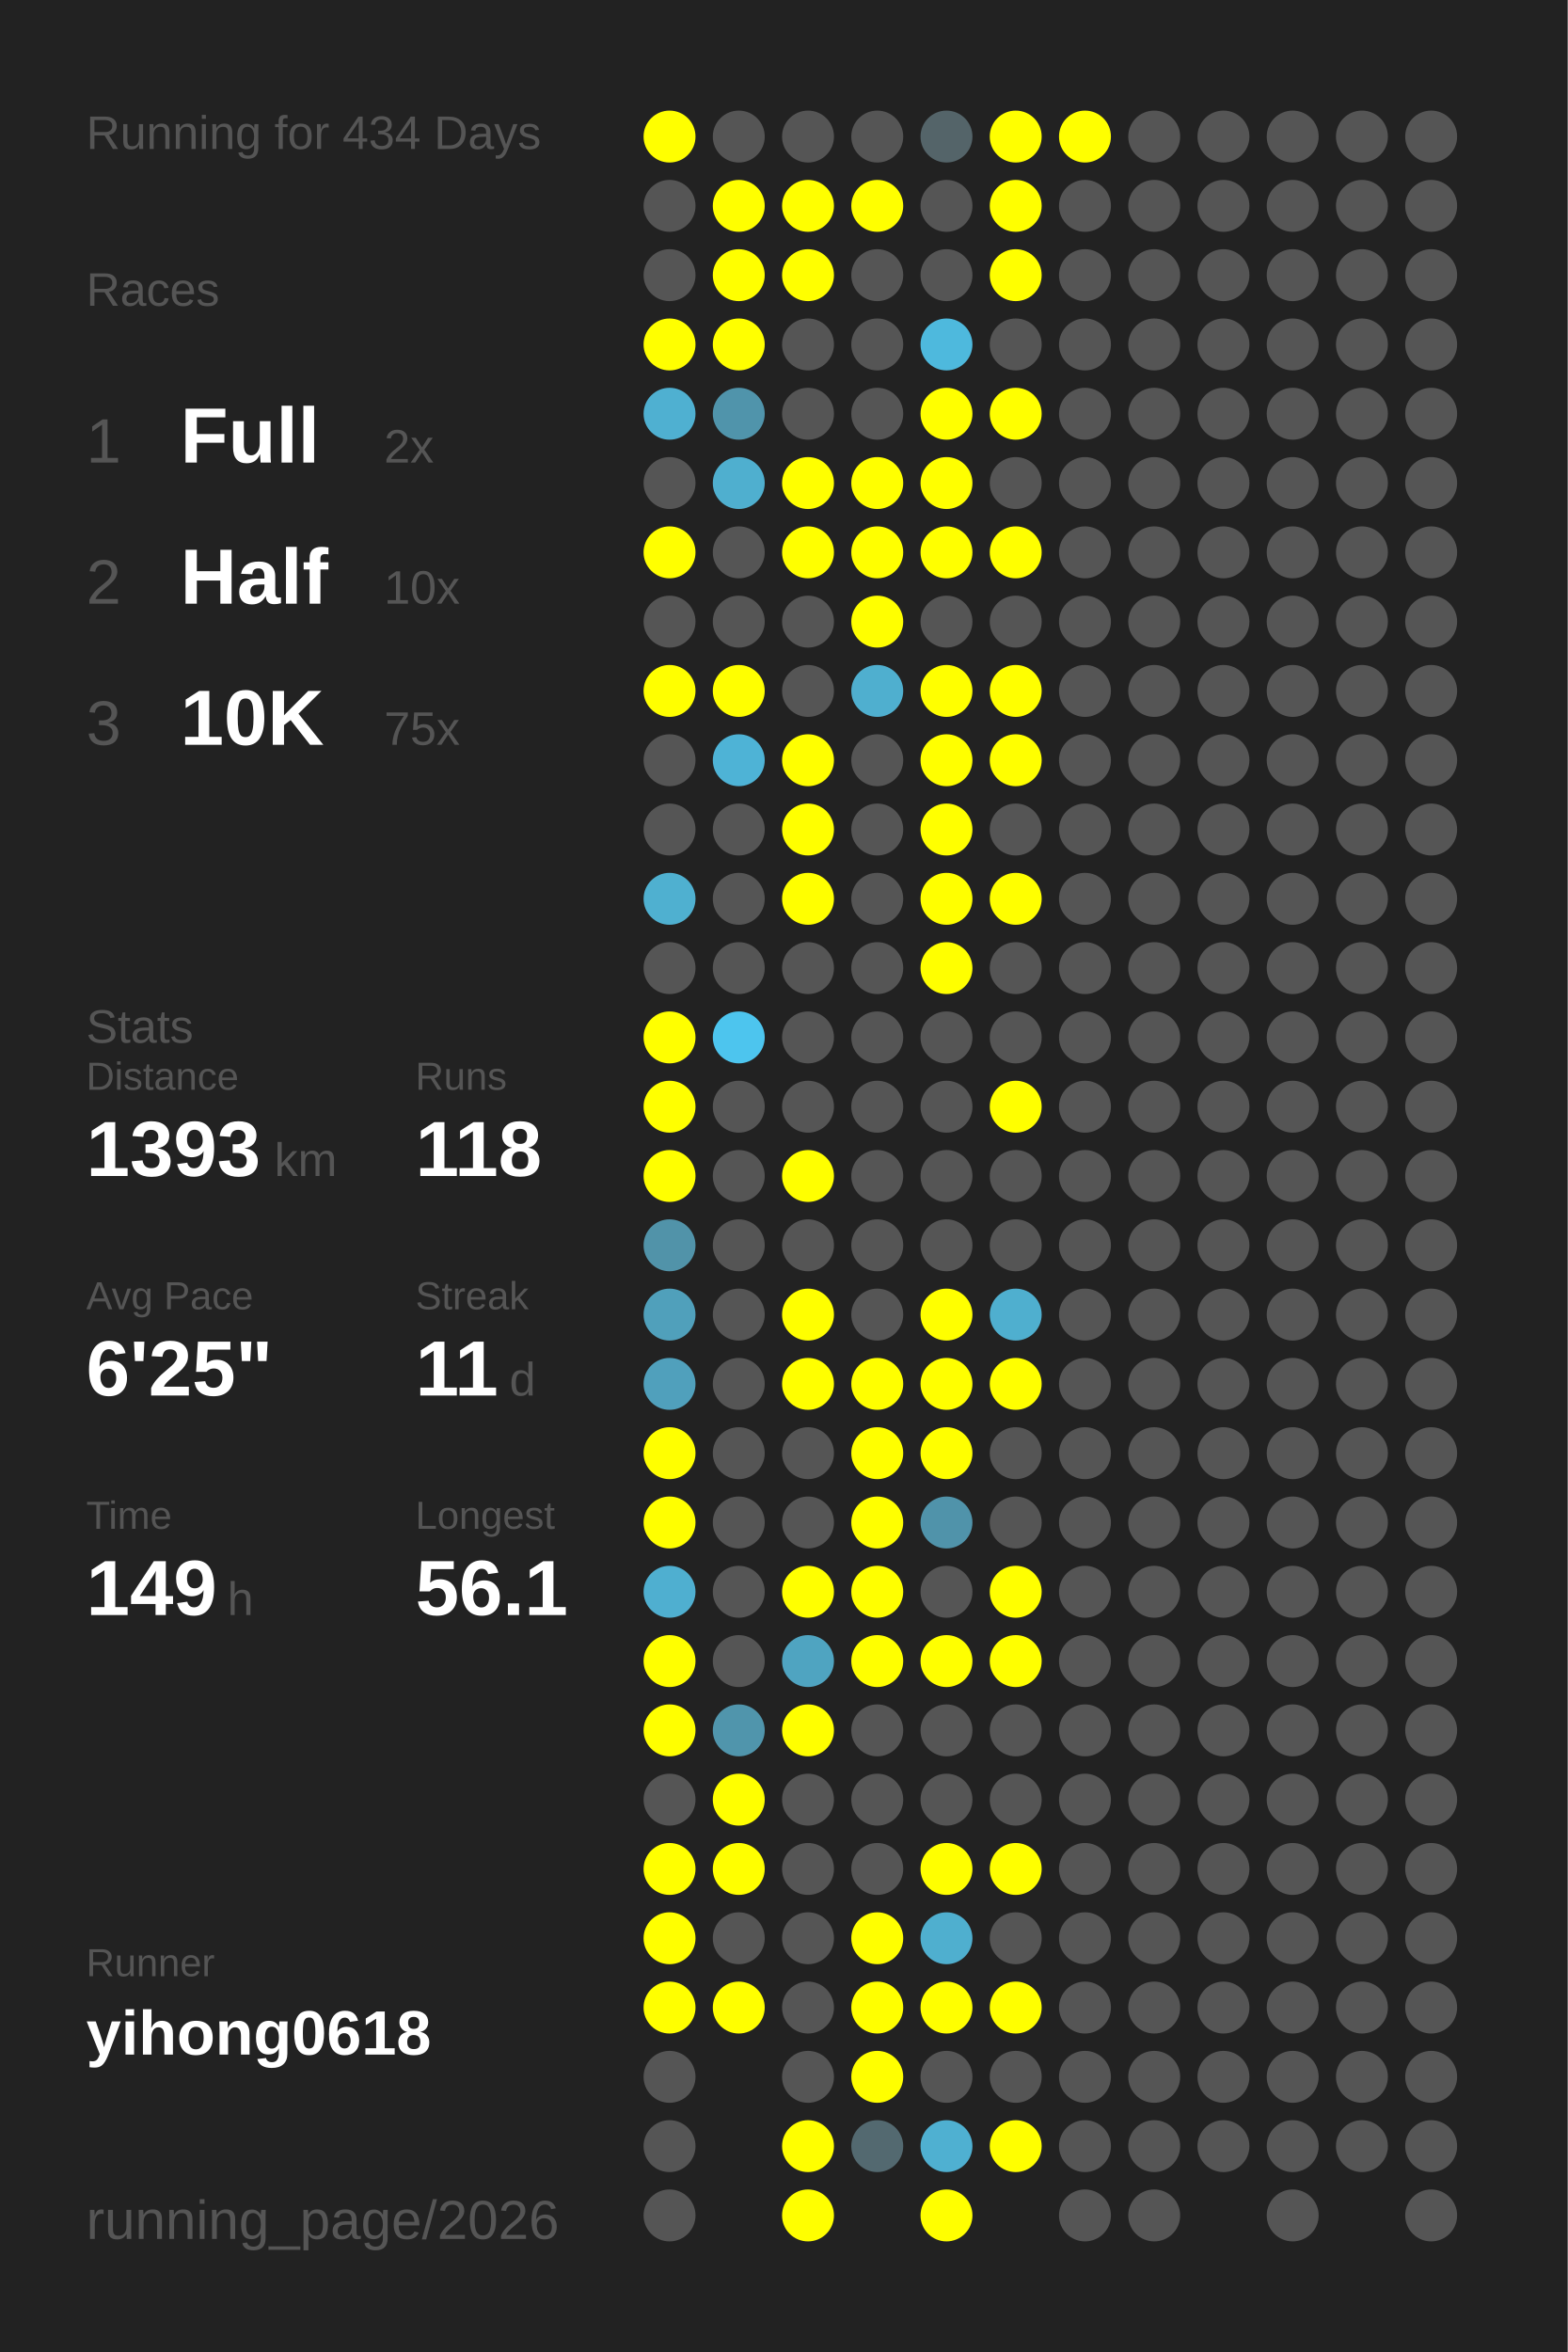
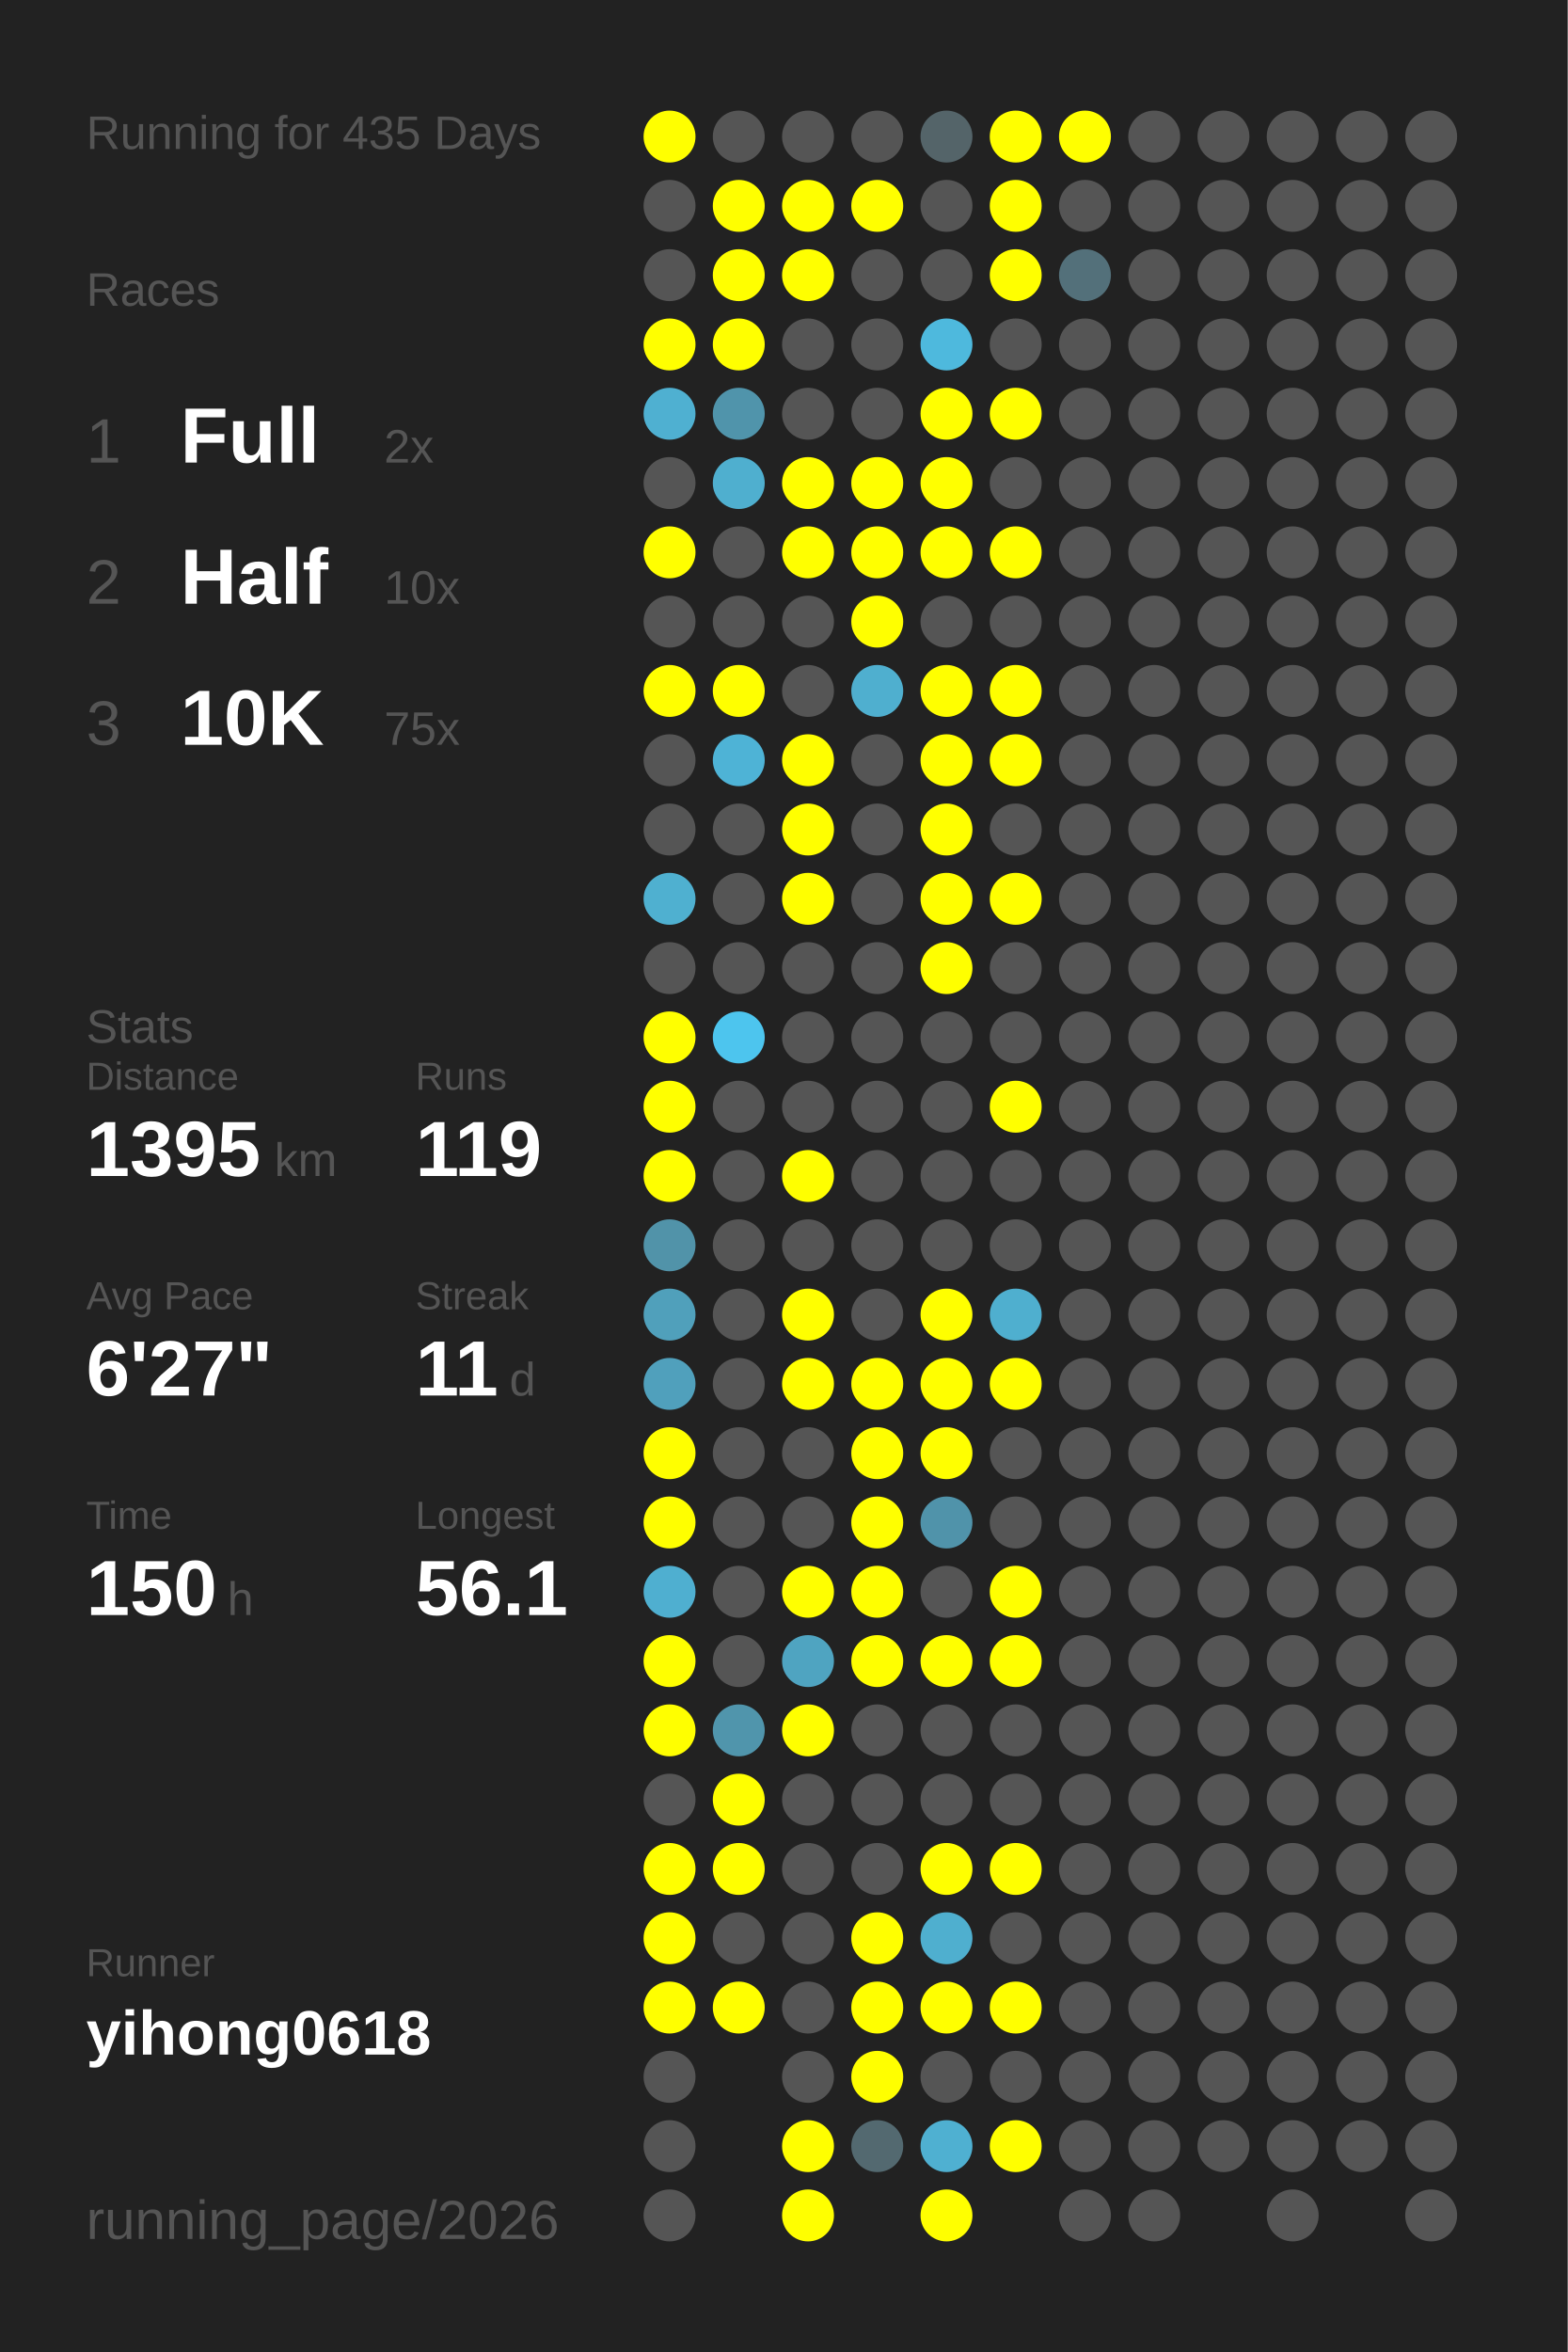
<svg xmlns="http://www.w3.org/2000/svg" baseProfile="full" height="300mm" version="1.1" viewBox="0,0,200,300" width="200mm">
  <defs />
  <rect fill="#222222" height="300" width="200" x="0" y="0" />
-   <text fill="#555555" style="font-size:6px; font-family:Arial;" x="11" y="19">Running for 434 Days</text>
+   <text fill="#555555" style="font-size:6px; font-family:Arial;" x="11" y="19">Running for 435 Days</text>
  <text fill="#555555" style="font-size:6px; font-family:Arial;" x="11" y="39">Races</text>
  <text fill="#555555" style="font-size:8px; font-family:Arial;" x="11" y="59">1</text>
  <text fill="#FFFFFF" style="font-size:10px; font-family:Arial; font-weight:bold;" x="23" y="59">Full</text>
  <text fill="#555555" style="font-size:6px; font-family:Arial;" x="49" y="59">2x</text>
  <text fill="#555555" style="font-size:8px; font-family:Arial;" x="11" y="77">2</text>
  <text fill="#FFFFFF" style="font-size:10px; font-family:Arial; font-weight:bold;" x="23" y="77">Half</text>
  <text fill="#555555" style="font-size:6px; font-family:Arial;" x="49" y="77">10x</text>
  <text fill="#555555" style="font-size:8px; font-family:Arial;" x="11" y="95">3</text>
  <text fill="#FFFFFF" style="font-size:10px; font-family:Arial; font-weight:bold;" x="23" y="95">10K</text>
  <text fill="#555555" style="font-size:6px; font-family:Arial;" x="49" y="95">75x</text>
  <text fill="#555555" style="font-size:6px; font-family:Arial;" x="11" y="133">Stats</text>
  <text fill="#555555" style="font-size:5px; font-family:Arial;" x="11" y="139">Distance</text>
-   <text fill="#FFFFFF" style="font-size:10px; font-family:Arial; font-weight:bold;" x="11" y="150">1393</text>
+   <text fill="#FFFFFF" style="font-size:10px; font-family:Arial; font-weight:bold;" x="11" y="150">1395</text>
  <text fill="#555555" style="font-size:6px; font-family:Arial;" x="35" y="150">km</text>
  <text fill="#555555" style="font-size:5px; font-family:Arial;" x="53" y="139">Runs</text>
-   <text fill="#FFFFFF" style="font-size:10px; font-family:Arial; font-weight:bold;" x="53" y="150">118</text>
+   <text fill="#FFFFFF" style="font-size:10px; font-family:Arial; font-weight:bold;" x="53" y="150">119</text>
  <text fill="#555555" style="font-size:5px; font-family:Arial;" x="11" y="167">Avg Pace</text>
-   <text fill="#FFFFFF" style="font-size:10px; font-family:Arial; font-weight:bold;" x="11" y="178">6'25"</text>
+   <text fill="#FFFFFF" style="font-size:10px; font-family:Arial; font-weight:bold;" x="11" y="178">6'27"</text>
  <text fill="#555555" style="font-size:5px; font-family:Arial;" x="53" y="167">Streak</text>
  <text fill="#FFFFFF" style="font-size:10px; font-family:Arial; font-weight:bold;" x="53" y="178">11</text>
  <text fill="#555555" style="font-size:6px; font-family:Arial;" x="65" y="178">d</text>
  <text fill="#555555" style="font-size:5px; font-family:Arial;" x="11" y="195">Time</text>
-   <text fill="#FFFFFF" style="font-size:10px; font-family:Arial; font-weight:bold;" x="11" y="206">149</text>
+   <text fill="#FFFFFF" style="font-size:10px; font-family:Arial; font-weight:bold;" x="11" y="206">150</text>
  <text fill="#555555" style="font-size:6px; font-family:Arial;" x="29" y="206">h</text>
  <text fill="#555555" style="font-size:5px; font-family:Arial;" x="53" y="195">Longest</text>
  <text fill="#FFFFFF" style="font-size:10px; font-family:Arial; font-weight:bold;" x="53" y="206">56.1</text>
  <text fill="#555555" style="font-size:5px; font-family:Arial;" x="11" y="252.065">Runner</text>
  <text fill="#FFFFFF" style="font-size:8px; font-family:Arial; font-weight:bold;" x="11" y="262.065">yihong0618</text>
  <text fill="#555555" style="font-size:7px; font-family:Arial;" x="11" y="285.581">running_page/2026</text>
  <circle cx="85.417" cy="17.419" fill="#FFFF00" r="3.312" />
  <circle cx="85.417" cy="26.258" fill="#555555" r="3.312" />
  <circle cx="85.417" cy="35.097" fill="#555555" r="3.312" />
  <circle cx="85.417" cy="43.935" fill="#FFFF00" r="3.312" />
  <circle cx="85.417" cy="52.774" fill="#4fb0d1" r="3.312" />
  <circle cx="85.417" cy="61.613" fill="#555555" r="3.312" />
  <circle cx="85.417" cy="70.452" fill="#FFFF00" r="3.312" />
  <circle cx="85.417" cy="79.29" fill="#555555" r="3.312" />
  <circle cx="85.417" cy="88.129" fill="#FFFF00" r="3.312" />
  <circle cx="85.417" cy="96.968" fill="#555555" r="3.312" />
  <circle cx="85.417" cy="105.806" fill="#555555" r="3.312" />
  <circle cx="85.417" cy="114.645" fill="#4fb0d0" r="3.312" />
  <circle cx="85.417" cy="123.484" fill="#555555" r="3.312" />
  <circle cx="85.417" cy="132.323" fill="#FFFF00" r="3.312" />
  <circle cx="85.417" cy="141.161" fill="#FFFF00" r="3.312" />
  <circle cx="85.417" cy="150" fill="#FFFF00" r="3.312" />
  <circle cx="85.417" cy="158.839" fill="#5193a9" r="3.312" />
  <circle cx="85.417" cy="167.677" fill="#50a0bb" r="3.312" />
  <circle cx="85.417" cy="176.516" fill="#50a0bc" r="3.312" />
  <circle cx="85.417" cy="185.355" fill="#FFFF00" r="3.312" />
  <circle cx="85.417" cy="194.194" fill="#FFFF00" r="3.312" />
  <circle cx="85.417" cy="203.032" fill="#4fafd0" r="3.312" />
  <circle cx="85.417" cy="211.871" fill="#FFFF00" r="3.312" />
  <circle cx="85.417" cy="220.71" fill="#FFFF00" r="3.312" />
  <circle cx="85.417" cy="229.548" fill="#555555" r="3.312" />
  <circle cx="85.417" cy="238.387" fill="#FFFF00" r="3.312" />
  <circle cx="85.417" cy="247.226" fill="#FFFF00" r="3.312" />
  <circle cx="85.417" cy="256.065" fill="#FFFF00" r="3.312" />
  <circle cx="85.417" cy="264.903" fill="#555555" r="3.312" />
  <circle cx="85.417" cy="273.742" fill="#555555" r="3.312" />
  <circle cx="85.417" cy="282.581" fill="#555555" r="3.312" />
  <circle cx="94.25" cy="17.419" fill="#555555" r="3.312" />
  <circle cx="94.25" cy="26.258" fill="#FFFF00" r="3.312" />
  <circle cx="94.25" cy="35.097" fill="#FFFF00" r="3.312" />
  <circle cx="94.25" cy="43.935" fill="#FFFF00" r="3.312" />
  <circle cx="94.25" cy="52.774" fill="#5094ab" r="3.312" />
  <circle cx="94.25" cy="61.613" fill="#4fafcf" r="3.312" />
  <circle cx="94.25" cy="70.452" fill="#555555" r="3.312" />
  <circle cx="94.25" cy="79.29" fill="#555555" r="3.312" />
  <circle cx="94.25" cy="88.129" fill="#FFFF00" r="3.312" />
  <circle cx="94.25" cy="96.968" fill="#4eb3d6" r="3.312" />
  <circle cx="94.25" cy="105.806" fill="#555555" r="3.312" />
  <circle cx="94.25" cy="114.645" fill="#555555" r="3.312" />
  <circle cx="94.25" cy="123.484" fill="#555555" r="3.312" />
  <circle cx="94.25" cy="132.323" fill="#4dc5ee" r="3.312" />
  <circle cx="94.25" cy="141.161" fill="#555555" r="3.312" />
  <circle cx="94.25" cy="150" fill="#555555" r="3.312" />
  <circle cx="94.25" cy="158.839" fill="#555555" r="3.312" />
  <circle cx="94.25" cy="167.677" fill="#555555" r="3.312" />
  <circle cx="94.25" cy="176.516" fill="#555555" r="3.312" />
  <circle cx="94.25" cy="185.355" fill="#555555" r="3.312" />
  <circle cx="94.25" cy="194.194" fill="#555555" r="3.312" />
  <circle cx="94.25" cy="203.032" fill="#555555" r="3.312" />
  <circle cx="94.25" cy="211.871" fill="#555555" r="3.312" />
  <circle cx="94.25" cy="220.71" fill="#5095ac" r="3.312" />
  <circle cx="94.25" cy="229.548" fill="#FFFF00" r="3.312" />
  <circle cx="94.25" cy="238.387" fill="#FFFF00" r="3.312" />
  <circle cx="94.25" cy="247.226" fill="#555555" r="3.312" />
  <circle cx="94.25" cy="256.065" fill="#FFFF00" r="3.312" />
  <circle cx="103.083" cy="17.419" fill="#555555" r="3.312" />
  <circle cx="103.083" cy="26.258" fill="#FFFF00" r="3.312" />
  <circle cx="103.083" cy="35.097" fill="#FFFF00" r="3.312" />
  <circle cx="103.083" cy="43.935" fill="#555555" r="3.312" />
  <circle cx="103.083" cy="52.774" fill="#555555" r="3.312" />
  <circle cx="103.083" cy="61.613" fill="#FFFF00" r="3.312" />
  <circle cx="103.083" cy="70.452" fill="#FFFF00" r="3.312" />
  <circle cx="103.083" cy="79.29" fill="#555555" r="3.312" />
  <circle cx="103.083" cy="88.129" fill="#555555" r="3.312" />
  <circle cx="103.083" cy="96.968" fill="#FFFF00" r="3.312" />
  <circle cx="103.083" cy="105.806" fill="#FFFF00" r="3.312" />
  <circle cx="103.083" cy="114.645" fill="#FFFF00" r="3.312" />
  <circle cx="103.083" cy="123.484" fill="#555555" r="3.312" />
  <circle cx="103.083" cy="132.323" fill="#555555" r="3.312" />
  <circle cx="103.083" cy="141.161" fill="#555555" r="3.312" />
  <circle cx="103.083" cy="150" fill="#FFFF00" r="3.312" />
  <circle cx="103.083" cy="158.839" fill="#555555" r="3.312" />
  <circle cx="103.083" cy="167.677" fill="#FFFF00" r="3.312" />
  <circle cx="103.083" cy="176.516" fill="#FFFF00" r="3.312" />
  <circle cx="103.083" cy="185.355" fill="#555555" r="3.312" />
  <circle cx="103.083" cy="194.194" fill="#555555" r="3.312" />
  <circle cx="103.083" cy="203.032" fill="#FFFF00" r="3.312" />
  <circle cx="103.083" cy="211.871" fill="#4fa4c1" r="3.312" />
  <circle cx="103.083" cy="220.71" fill="#FFFF00" r="3.312" />
  <circle cx="103.083" cy="229.548" fill="#555555" r="3.312" />
  <circle cx="103.083" cy="238.387" fill="#555555" r="3.312" />
  <circle cx="103.083" cy="247.226" fill="#555555" r="3.312" />
  <circle cx="103.083" cy="256.065" fill="#555555" r="3.312" />
  <circle cx="103.083" cy="264.903" fill="#555555" r="3.312" />
  <circle cx="103.083" cy="273.742" fill="#FFFF00" r="3.312" />
  <circle cx="103.083" cy="282.581" fill="#FFFF00" r="3.312" />
  <circle cx="111.917" cy="17.419" fill="#555555" r="3.312" />
  <circle cx="111.917" cy="26.258" fill="#FFFF00" r="3.312" />
  <circle cx="111.917" cy="35.097" fill="#555555" r="3.312" />
  <circle cx="111.917" cy="43.935" fill="#555555" r="3.312" />
  <circle cx="111.917" cy="52.774" fill="#555555" r="3.312" />
  <circle cx="111.917" cy="61.613" fill="#FFFF00" r="3.312" />
  <circle cx="111.917" cy="70.452" fill="#FFFF00" r="3.312" />
  <circle cx="111.917" cy="79.29" fill="#FFFF00" r="3.312" />
  <circle cx="111.917" cy="88.129" fill="#4fafcf" r="3.312" />
  <circle cx="111.917" cy="96.968" fill="#555555" r="3.312" />
  <circle cx="111.917" cy="105.806" fill="#555555" r="3.312" />
  <circle cx="111.917" cy="114.645" fill="#555555" r="3.312" />
  <circle cx="111.917" cy="123.484" fill="#555555" r="3.312" />
  <circle cx="111.917" cy="132.323" fill="#555555" r="3.312" />
  <circle cx="111.917" cy="141.161" fill="#555555" r="3.312" />
  <circle cx="111.917" cy="150" fill="#555555" r="3.312" />
  <circle cx="111.917" cy="158.839" fill="#555555" r="3.312" />
  <circle cx="111.917" cy="167.677" fill="#555555" r="3.312" />
  <circle cx="111.917" cy="176.516" fill="#FFFF00" r="3.312" />
  <circle cx="111.917" cy="185.355" fill="#FFFF00" r="3.312" />
  <circle cx="111.917" cy="194.194" fill="#FFFF00" r="3.312" />
  <circle cx="111.917" cy="203.032" fill="#FFFF00" r="3.312" />
  <circle cx="111.917" cy="211.871" fill="#FFFF00" r="3.312" />
  <circle cx="111.917" cy="220.71" fill="#555555" r="3.312" />
  <circle cx="111.917" cy="229.548" fill="#555555" r="3.312" />
  <circle cx="111.917" cy="238.387" fill="#555555" r="3.312" />
  <circle cx="111.917" cy="247.226" fill="#FFFF00" r="3.312" />
  <circle cx="111.917" cy="256.065" fill="#FFFF00" r="3.312" />
  <circle cx="111.917" cy="264.903" fill="#FFFF00" r="3.312" />
  <circle cx="111.917" cy="273.742" fill="#536970" r="3.312" />
  <circle cx="120.75" cy="17.419" fill="#546469" r="3.312" />
  <circle cx="120.75" cy="26.258" fill="#555555" r="3.312" />
  <circle cx="120.75" cy="35.097" fill="#555555" r="3.312" />
  <circle cx="120.75" cy="43.935" fill="#4eb9dd" r="3.312" />
  <circle cx="120.75" cy="52.774" fill="#FFFF00" r="3.312" />
  <circle cx="120.75" cy="61.613" fill="#FFFF00" r="3.312" />
  <circle cx="120.75" cy="70.452" fill="#FFFF00" r="3.312" />
  <circle cx="120.75" cy="79.29" fill="#555555" r="3.312" />
  <circle cx="120.75" cy="88.129" fill="#FFFF00" r="3.312" />
  <circle cx="120.75" cy="96.968" fill="#FFFF00" r="3.312" />
  <circle cx="120.75" cy="105.806" fill="#FFFF00" r="3.312" />
  <circle cx="120.75" cy="114.645" fill="#FFFF00" r="3.312" />
  <circle cx="120.75" cy="123.484" fill="#FFFF00" r="3.312" />
  <circle cx="120.75" cy="132.323" fill="#555555" r="3.312" />
  <circle cx="120.75" cy="141.161" fill="#555555" r="3.312" />
  <circle cx="120.75" cy="150" fill="#555555" r="3.312" />
  <circle cx="120.75" cy="158.839" fill="#555555" r="3.312" />
  <circle cx="120.75" cy="167.677" fill="#FFFF00" r="3.312" />
  <circle cx="120.75" cy="176.516" fill="#FFFF00" r="3.312" />
  <circle cx="120.75" cy="185.355" fill="#FFFF00" r="3.312" />
  <circle cx="120.75" cy="194.194" fill="#5093aa" r="3.312" />
  <circle cx="120.75" cy="203.032" fill="#555555" r="3.312" />
  <circle cx="120.75" cy="211.871" fill="#FFFF00" r="3.312" />
  <circle cx="120.75" cy="220.71" fill="#555555" r="3.312" />
  <circle cx="120.75" cy="229.548" fill="#555555" r="3.312" />
  <circle cx="120.75" cy="238.387" fill="#FFFF00" r="3.312" />
  <circle cx="120.75" cy="247.226" fill="#4fafcf" r="3.312" />
  <circle cx="120.75" cy="256.065" fill="#FFFF00" r="3.312" />
  <circle cx="120.75" cy="264.903" fill="#555555" r="3.312" />
  <circle cx="120.75" cy="273.742" fill="#4fb0d1" r="3.312" />
  <circle cx="120.75" cy="282.581" fill="#FFFF00" r="3.312" />
  <circle cx="129.583" cy="17.419" fill="#FFFF00" r="3.312" />
  <circle cx="129.583" cy="26.258" fill="#FFFF00" r="3.312" />
  <circle cx="129.583" cy="35.097" fill="#FFFF00" r="3.312" />
  <circle cx="129.583" cy="43.935" fill="#555555" r="3.312" />
  <circle cx="129.583" cy="52.774" fill="#FFFF00" r="3.312" />
  <circle cx="129.583" cy="61.613" fill="#555555" r="3.312" />
  <circle cx="129.583" cy="70.452" fill="#FFFF00" r="3.312" />
  <circle cx="129.583" cy="79.29" fill="#555555" r="3.312" />
  <circle cx="129.583" cy="88.129" fill="#FFFF00" r="3.312" />
  <circle cx="129.583" cy="96.968" fill="#FFFF00" r="3.312" />
  <circle cx="129.583" cy="105.806" fill="#555555" r="3.312" />
  <circle cx="129.583" cy="114.645" fill="#FFFF00" r="3.312" />
  <circle cx="129.583" cy="123.484" fill="#555555" r="3.312" />
  <circle cx="129.583" cy="132.323" fill="#555555" r="3.312" />
  <circle cx="129.583" cy="141.161" fill="#FFFF00" r="3.312" />
  <circle cx="129.583" cy="150" fill="#555555" r="3.312" />
  <circle cx="129.583" cy="158.839" fill="#555555" r="3.312" />
  <circle cx="129.583" cy="167.677" fill="#4fafcf" r="3.312" />
  <circle cx="129.583" cy="176.516" fill="#FFFF00" r="3.312" />
  <circle cx="129.583" cy="185.355" fill="#555555" r="3.312" />
  <circle cx="129.583" cy="194.194" fill="#555555" r="3.312" />
  <circle cx="129.583" cy="203.032" fill="#FFFF00" r="3.312" />
  <circle cx="129.583" cy="211.871" fill="#FFFF00" r="3.312" />
  <circle cx="129.583" cy="220.71" fill="#555555" r="3.312" />
  <circle cx="129.583" cy="229.548" fill="#555555" r="3.312" />
  <circle cx="129.583" cy="238.387" fill="#FFFF00" r="3.312" />
  <circle cx="129.583" cy="247.226" fill="#555555" r="3.312" />
  <circle cx="129.583" cy="256.065" fill="#FFFF00" r="3.312" />
  <circle cx="129.583" cy="264.903" fill="#555555" r="3.312" />
  <circle cx="129.583" cy="273.742" fill="#FFFF00" r="3.312" />
  <circle cx="138.417" cy="17.419" fill="#FFFF00" r="3.312" />
  <circle cx="138.417" cy="26.258" fill="#555555" r="3.312" />
-   <circle cx="138.417" cy="35.097" fill="#555555" r="3.312" />
+   <circle cx="138.417" cy="35.097" fill="#53707a" r="3.312" />
  <circle cx="138.417" cy="43.935" fill="#555555" r="3.312" />
  <circle cx="138.417" cy="52.774" fill="#555555" r="3.312" />
  <circle cx="138.417" cy="61.613" fill="#555555" r="3.312" />
  <circle cx="138.417" cy="70.452" fill="#555555" r="3.312" />
  <circle cx="138.417" cy="79.29" fill="#555555" r="3.312" />
  <circle cx="138.417" cy="88.129" fill="#555555" r="3.312" />
  <circle cx="138.417" cy="96.968" fill="#555555" r="3.312" />
  <circle cx="138.417" cy="105.806" fill="#555555" r="3.312" />
  <circle cx="138.417" cy="114.645" fill="#555555" r="3.312" />
  <circle cx="138.417" cy="123.484" fill="#555555" r="3.312" />
  <circle cx="138.417" cy="132.323" fill="#555555" r="3.312" />
  <circle cx="138.417" cy="141.161" fill="#555555" r="3.312" />
  <circle cx="138.417" cy="150" fill="#555555" r="3.312" />
  <circle cx="138.417" cy="158.839" fill="#555555" r="3.312" />
  <circle cx="138.417" cy="167.677" fill="#555555" r="3.312" />
  <circle cx="138.417" cy="176.516" fill="#555555" r="3.312" />
  <circle cx="138.417" cy="185.355" fill="#555555" r="3.312" />
  <circle cx="138.417" cy="194.194" fill="#555555" r="3.312" />
  <circle cx="138.417" cy="203.032" fill="#555555" r="3.312" />
  <circle cx="138.417" cy="211.871" fill="#555555" r="3.312" />
  <circle cx="138.417" cy="220.71" fill="#555555" r="3.312" />
  <circle cx="138.417" cy="229.548" fill="#555555" r="3.312" />
  <circle cx="138.417" cy="238.387" fill="#555555" r="3.312" />
  <circle cx="138.417" cy="247.226" fill="#555555" r="3.312" />
  <circle cx="138.417" cy="256.065" fill="#555555" r="3.312" />
  <circle cx="138.417" cy="264.903" fill="#555555" r="3.312" />
  <circle cx="138.417" cy="273.742" fill="#555555" r="3.312" />
  <circle cx="138.417" cy="282.581" fill="#555555" r="3.312" />
  <circle cx="147.25" cy="17.419" fill="#555555" r="3.312" />
  <circle cx="147.25" cy="26.258" fill="#555555" r="3.312" />
  <circle cx="147.25" cy="35.097" fill="#555555" r="3.312" />
  <circle cx="147.25" cy="43.935" fill="#555555" r="3.312" />
  <circle cx="147.25" cy="52.774" fill="#555555" r="3.312" />
  <circle cx="147.25" cy="61.613" fill="#555555" r="3.312" />
  <circle cx="147.25" cy="70.452" fill="#555555" r="3.312" />
  <circle cx="147.25" cy="79.29" fill="#555555" r="3.312" />
  <circle cx="147.25" cy="88.129" fill="#555555" r="3.312" />
  <circle cx="147.25" cy="96.968" fill="#555555" r="3.312" />
  <circle cx="147.25" cy="105.806" fill="#555555" r="3.312" />
  <circle cx="147.25" cy="114.645" fill="#555555" r="3.312" />
  <circle cx="147.25" cy="123.484" fill="#555555" r="3.312" />
  <circle cx="147.25" cy="132.323" fill="#555555" r="3.312" />
  <circle cx="147.25" cy="141.161" fill="#555555" r="3.312" />
  <circle cx="147.25" cy="150" fill="#555555" r="3.312" />
  <circle cx="147.25" cy="158.839" fill="#555555" r="3.312" />
  <circle cx="147.25" cy="167.677" fill="#555555" r="3.312" />
  <circle cx="147.25" cy="176.516" fill="#555555" r="3.312" />
  <circle cx="147.25" cy="185.355" fill="#555555" r="3.312" />
  <circle cx="147.25" cy="194.194" fill="#555555" r="3.312" />
  <circle cx="147.25" cy="203.032" fill="#555555" r="3.312" />
  <circle cx="147.25" cy="211.871" fill="#555555" r="3.312" />
  <circle cx="147.25" cy="220.71" fill="#555555" r="3.312" />
  <circle cx="147.25" cy="229.548" fill="#555555" r="3.312" />
  <circle cx="147.25" cy="238.387" fill="#555555" r="3.312" />
  <circle cx="147.25" cy="247.226" fill="#555555" r="3.312" />
  <circle cx="147.25" cy="256.065" fill="#555555" r="3.312" />
  <circle cx="147.25" cy="264.903" fill="#555555" r="3.312" />
  <circle cx="147.25" cy="273.742" fill="#555555" r="3.312" />
  <circle cx="147.25" cy="282.581" fill="#555555" r="3.312" />
  <circle cx="156.083" cy="17.419" fill="#555555" r="3.312" />
  <circle cx="156.083" cy="26.258" fill="#555555" r="3.312" />
  <circle cx="156.083" cy="35.097" fill="#555555" r="3.312" />
  <circle cx="156.083" cy="43.935" fill="#555555" r="3.312" />
  <circle cx="156.083" cy="52.774" fill="#555555" r="3.312" />
  <circle cx="156.083" cy="61.613" fill="#555555" r="3.312" />
  <circle cx="156.083" cy="70.452" fill="#555555" r="3.312" />
  <circle cx="156.083" cy="79.29" fill="#555555" r="3.312" />
  <circle cx="156.083" cy="88.129" fill="#555555" r="3.312" />
  <circle cx="156.083" cy="96.968" fill="#555555" r="3.312" />
  <circle cx="156.083" cy="105.806" fill="#555555" r="3.312" />
  <circle cx="156.083" cy="114.645" fill="#555555" r="3.312" />
  <circle cx="156.083" cy="123.484" fill="#555555" r="3.312" />
  <circle cx="156.083" cy="132.323" fill="#555555" r="3.312" />
  <circle cx="156.083" cy="141.161" fill="#555555" r="3.312" />
  <circle cx="156.083" cy="150" fill="#555555" r="3.312" />
  <circle cx="156.083" cy="158.839" fill="#555555" r="3.312" />
  <circle cx="156.083" cy="167.677" fill="#555555" r="3.312" />
  <circle cx="156.083" cy="176.516" fill="#555555" r="3.312" />
  <circle cx="156.083" cy="185.355" fill="#555555" r="3.312" />
  <circle cx="156.083" cy="194.194" fill="#555555" r="3.312" />
  <circle cx="156.083" cy="203.032" fill="#555555" r="3.312" />
  <circle cx="156.083" cy="211.871" fill="#555555" r="3.312" />
  <circle cx="156.083" cy="220.71" fill="#555555" r="3.312" />
  <circle cx="156.083" cy="229.548" fill="#555555" r="3.312" />
  <circle cx="156.083" cy="238.387" fill="#555555" r="3.312" />
  <circle cx="156.083" cy="247.226" fill="#555555" r="3.312" />
  <circle cx="156.083" cy="256.065" fill="#555555" r="3.312" />
  <circle cx="156.083" cy="264.903" fill="#555555" r="3.312" />
  <circle cx="156.083" cy="273.742" fill="#555555" r="3.312" />
  <circle cx="164.917" cy="17.419" fill="#555555" r="3.312" />
  <circle cx="164.917" cy="26.258" fill="#555555" r="3.312" />
  <circle cx="164.917" cy="35.097" fill="#555555" r="3.312" />
  <circle cx="164.917" cy="43.935" fill="#555555" r="3.312" />
  <circle cx="164.917" cy="52.774" fill="#555555" r="3.312" />
  <circle cx="164.917" cy="61.613" fill="#555555" r="3.312" />
  <circle cx="164.917" cy="70.452" fill="#555555" r="3.312" />
  <circle cx="164.917" cy="79.29" fill="#555555" r="3.312" />
  <circle cx="164.917" cy="88.129" fill="#555555" r="3.312" />
  <circle cx="164.917" cy="96.968" fill="#555555" r="3.312" />
  <circle cx="164.917" cy="105.806" fill="#555555" r="3.312" />
  <circle cx="164.917" cy="114.645" fill="#555555" r="3.312" />
  <circle cx="164.917" cy="123.484" fill="#555555" r="3.312" />
  <circle cx="164.917" cy="132.323" fill="#555555" r="3.312" />
  <circle cx="164.917" cy="141.161" fill="#555555" r="3.312" />
  <circle cx="164.917" cy="150" fill="#555555" r="3.312" />
  <circle cx="164.917" cy="158.839" fill="#555555" r="3.312" />
  <circle cx="164.917" cy="167.677" fill="#555555" r="3.312" />
  <circle cx="164.917" cy="176.516" fill="#555555" r="3.312" />
  <circle cx="164.917" cy="185.355" fill="#555555" r="3.312" />
  <circle cx="164.917" cy="194.194" fill="#555555" r="3.312" />
  <circle cx="164.917" cy="203.032" fill="#555555" r="3.312" />
  <circle cx="164.917" cy="211.871" fill="#555555" r="3.312" />
  <circle cx="164.917" cy="220.71" fill="#555555" r="3.312" />
  <circle cx="164.917" cy="229.548" fill="#555555" r="3.312" />
  <circle cx="164.917" cy="238.387" fill="#555555" r="3.312" />
  <circle cx="164.917" cy="247.226" fill="#555555" r="3.312" />
  <circle cx="164.917" cy="256.065" fill="#555555" r="3.312" />
  <circle cx="164.917" cy="264.903" fill="#555555" r="3.312" />
  <circle cx="164.917" cy="273.742" fill="#555555" r="3.312" />
  <circle cx="164.917" cy="282.581" fill="#555555" r="3.312" />
  <circle cx="173.75" cy="17.419" fill="#555555" r="3.312" />
  <circle cx="173.75" cy="26.258" fill="#555555" r="3.312" />
  <circle cx="173.75" cy="35.097" fill="#555555" r="3.312" />
  <circle cx="173.75" cy="43.935" fill="#555555" r="3.312" />
  <circle cx="173.75" cy="52.774" fill="#555555" r="3.312" />
  <circle cx="173.75" cy="61.613" fill="#555555" r="3.312" />
  <circle cx="173.75" cy="70.452" fill="#555555" r="3.312" />
  <circle cx="173.75" cy="79.29" fill="#555555" r="3.312" />
  <circle cx="173.75" cy="88.129" fill="#555555" r="3.312" />
  <circle cx="173.75" cy="96.968" fill="#555555" r="3.312" />
  <circle cx="173.75" cy="105.806" fill="#555555" r="3.312" />
  <circle cx="173.75" cy="114.645" fill="#555555" r="3.312" />
  <circle cx="173.75" cy="123.484" fill="#555555" r="3.312" />
  <circle cx="173.75" cy="132.323" fill="#555555" r="3.312" />
  <circle cx="173.75" cy="141.161" fill="#555555" r="3.312" />
  <circle cx="173.75" cy="150" fill="#555555" r="3.312" />
  <circle cx="173.75" cy="158.839" fill="#555555" r="3.312" />
  <circle cx="173.75" cy="167.677" fill="#555555" r="3.312" />
  <circle cx="173.75" cy="176.516" fill="#555555" r="3.312" />
  <circle cx="173.75" cy="185.355" fill="#555555" r="3.312" />
  <circle cx="173.75" cy="194.194" fill="#555555" r="3.312" />
  <circle cx="173.75" cy="203.032" fill="#555555" r="3.312" />
  <circle cx="173.75" cy="211.871" fill="#555555" r="3.312" />
  <circle cx="173.75" cy="220.71" fill="#555555" r="3.312" />
  <circle cx="173.75" cy="229.548" fill="#555555" r="3.312" />
  <circle cx="173.75" cy="238.387" fill="#555555" r="3.312" />
  <circle cx="173.75" cy="247.226" fill="#555555" r="3.312" />
  <circle cx="173.75" cy="256.065" fill="#555555" r="3.312" />
  <circle cx="173.75" cy="264.903" fill="#555555" r="3.312" />
  <circle cx="173.75" cy="273.742" fill="#555555" r="3.312" />
  <circle cx="182.583" cy="17.419" fill="#555555" r="3.312" />
  <circle cx="182.583" cy="26.258" fill="#555555" r="3.312" />
  <circle cx="182.583" cy="35.097" fill="#555555" r="3.312" />
  <circle cx="182.583" cy="43.935" fill="#555555" r="3.312" />
  <circle cx="182.583" cy="52.774" fill="#555555" r="3.312" />
  <circle cx="182.583" cy="61.613" fill="#555555" r="3.312" />
  <circle cx="182.583" cy="70.452" fill="#555555" r="3.312" />
  <circle cx="182.583" cy="79.29" fill="#555555" r="3.312" />
  <circle cx="182.583" cy="88.129" fill="#555555" r="3.312" />
  <circle cx="182.583" cy="96.968" fill="#555555" r="3.312" />
  <circle cx="182.583" cy="105.806" fill="#555555" r="3.312" />
  <circle cx="182.583" cy="114.645" fill="#555555" r="3.312" />
  <circle cx="182.583" cy="123.484" fill="#555555" r="3.312" />
  <circle cx="182.583" cy="132.323" fill="#555555" r="3.312" />
  <circle cx="182.583" cy="141.161" fill="#555555" r="3.312" />
  <circle cx="182.583" cy="150" fill="#555555" r="3.312" />
  <circle cx="182.583" cy="158.839" fill="#555555" r="3.312" />
  <circle cx="182.583" cy="167.677" fill="#555555" r="3.312" />
  <circle cx="182.583" cy="176.516" fill="#555555" r="3.312" />
  <circle cx="182.583" cy="185.355" fill="#555555" r="3.312" />
  <circle cx="182.583" cy="194.194" fill="#555555" r="3.312" />
  <circle cx="182.583" cy="203.032" fill="#555555" r="3.312" />
  <circle cx="182.583" cy="211.871" fill="#555555" r="3.312" />
  <circle cx="182.583" cy="220.71" fill="#555555" r="3.312" />
  <circle cx="182.583" cy="229.548" fill="#555555" r="3.312" />
  <circle cx="182.583" cy="238.387" fill="#555555" r="3.312" />
  <circle cx="182.583" cy="247.226" fill="#555555" r="3.312" />
  <circle cx="182.583" cy="256.065" fill="#555555" r="3.312" />
  <circle cx="182.583" cy="264.903" fill="#555555" r="3.312" />
  <circle cx="182.583" cy="273.742" fill="#555555" r="3.312" />
  <circle cx="182.583" cy="282.581" fill="#555555" r="3.312" />
</svg>
